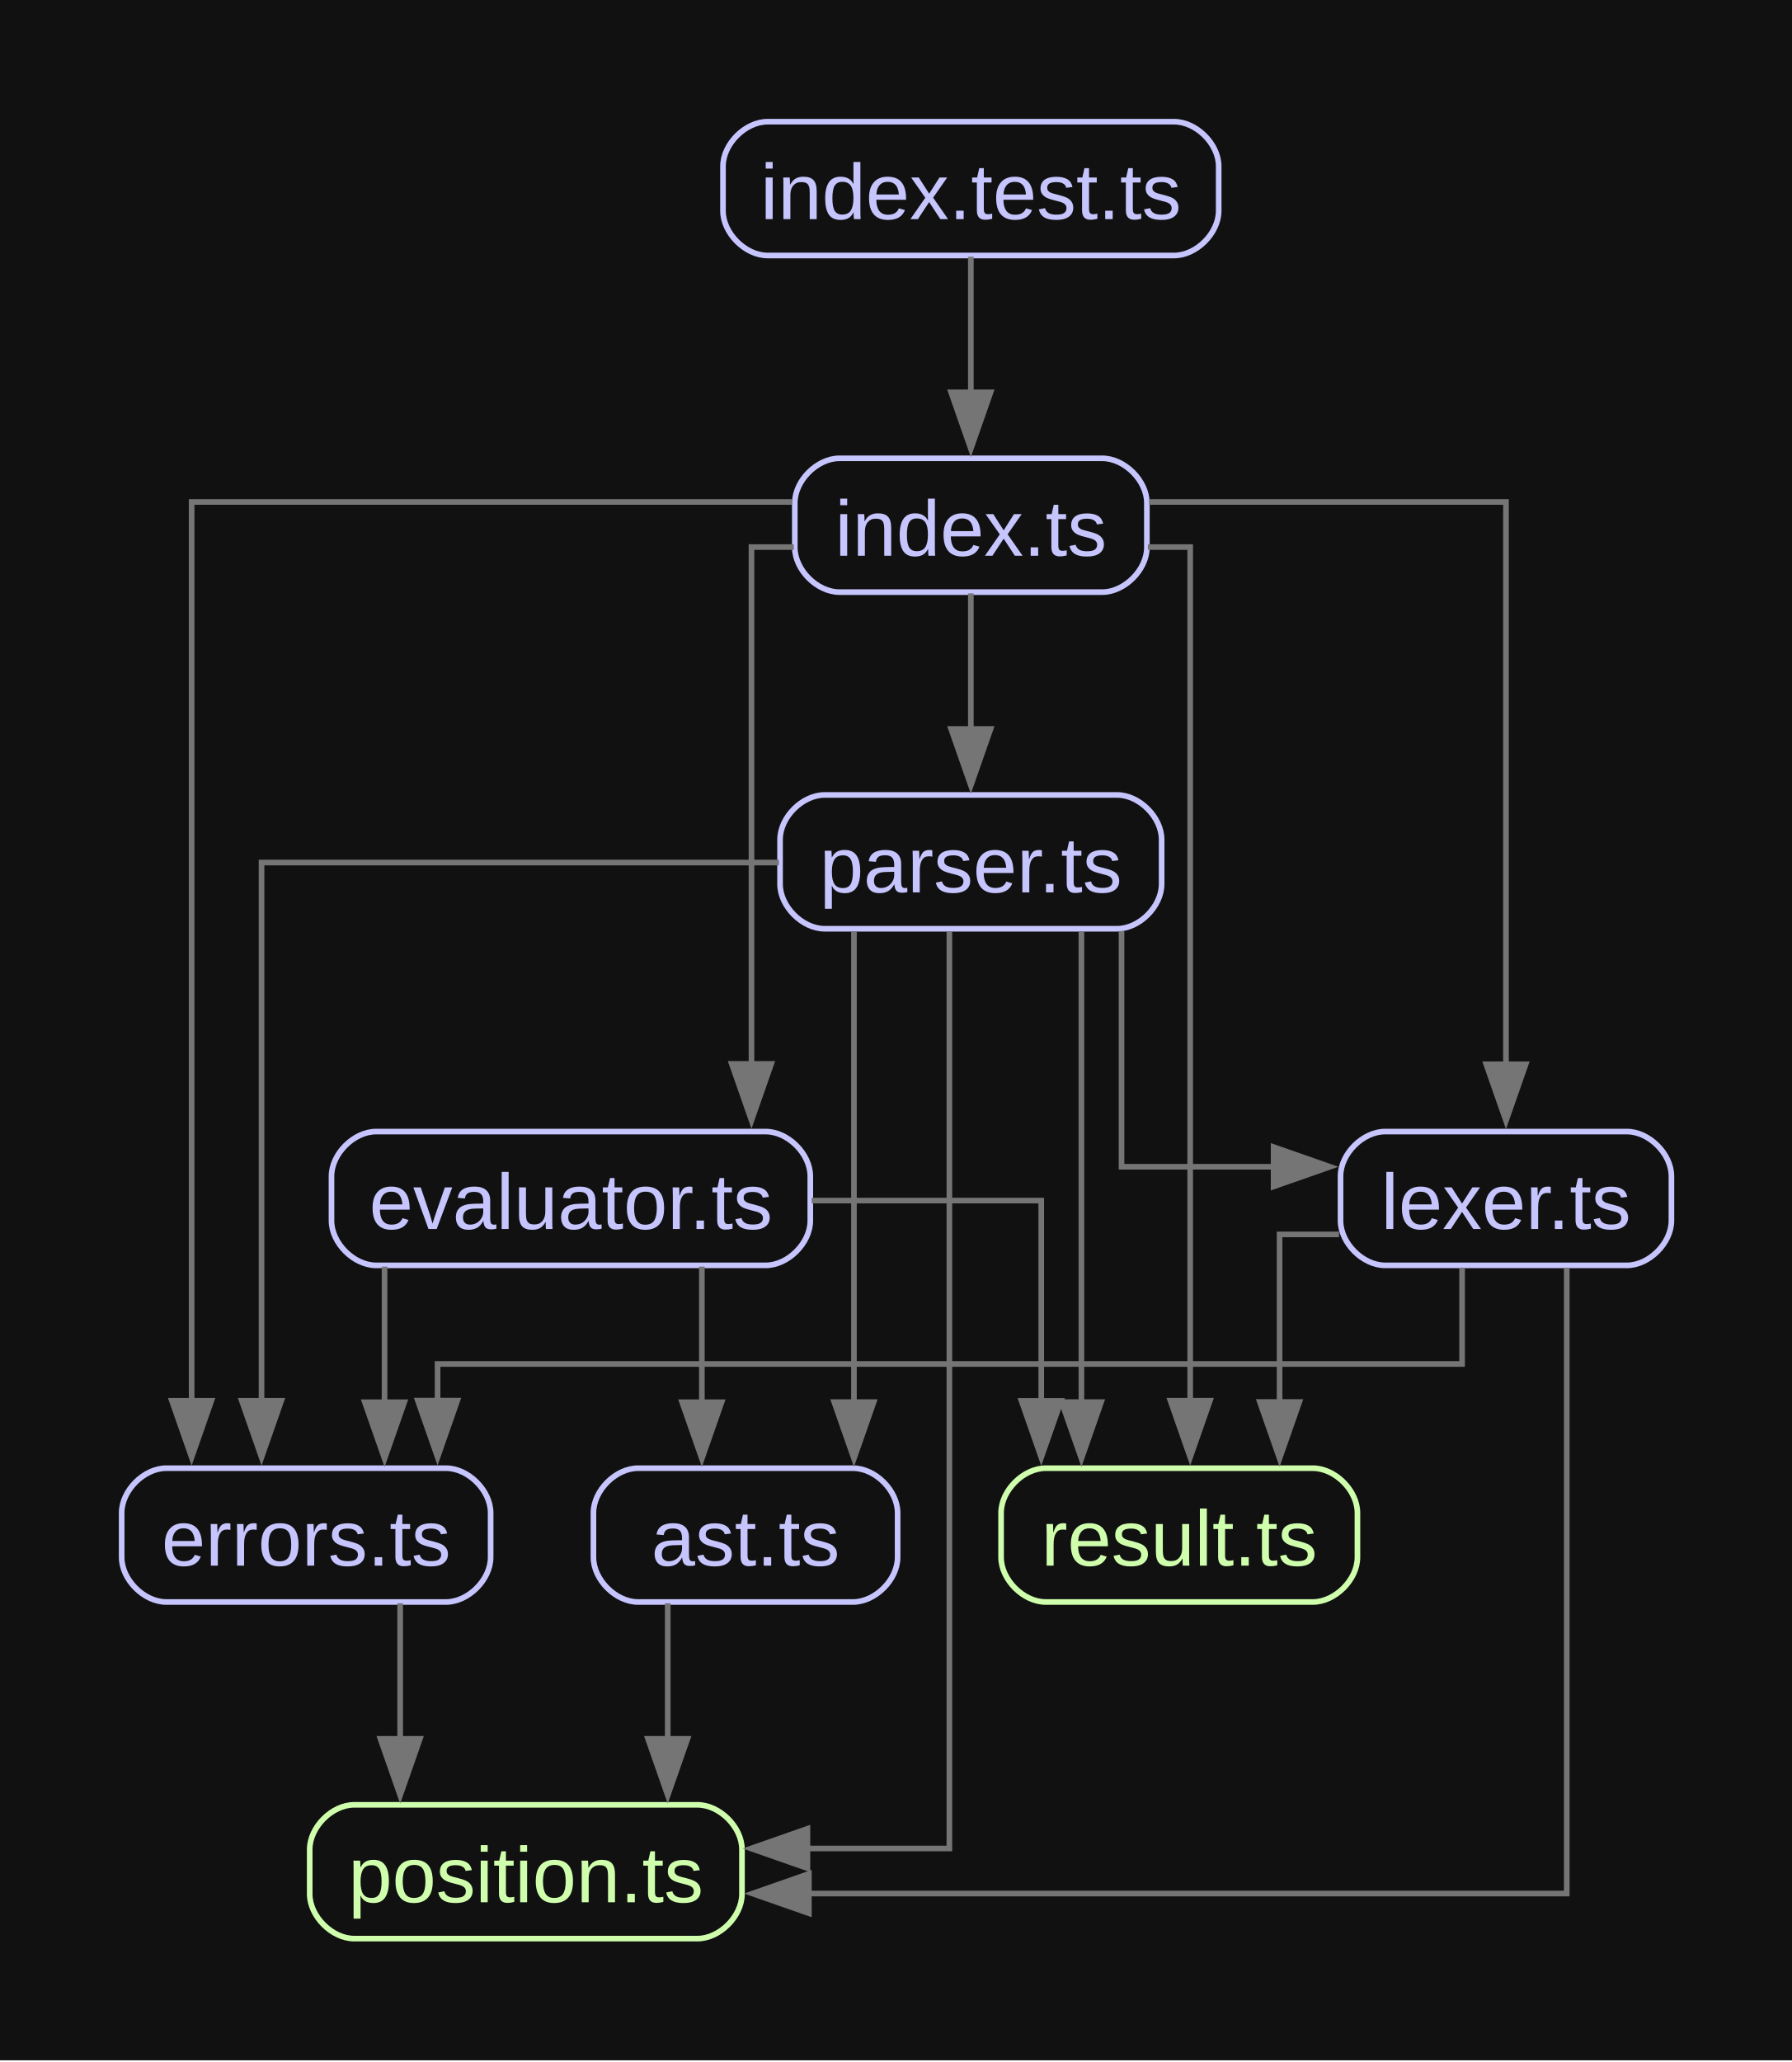
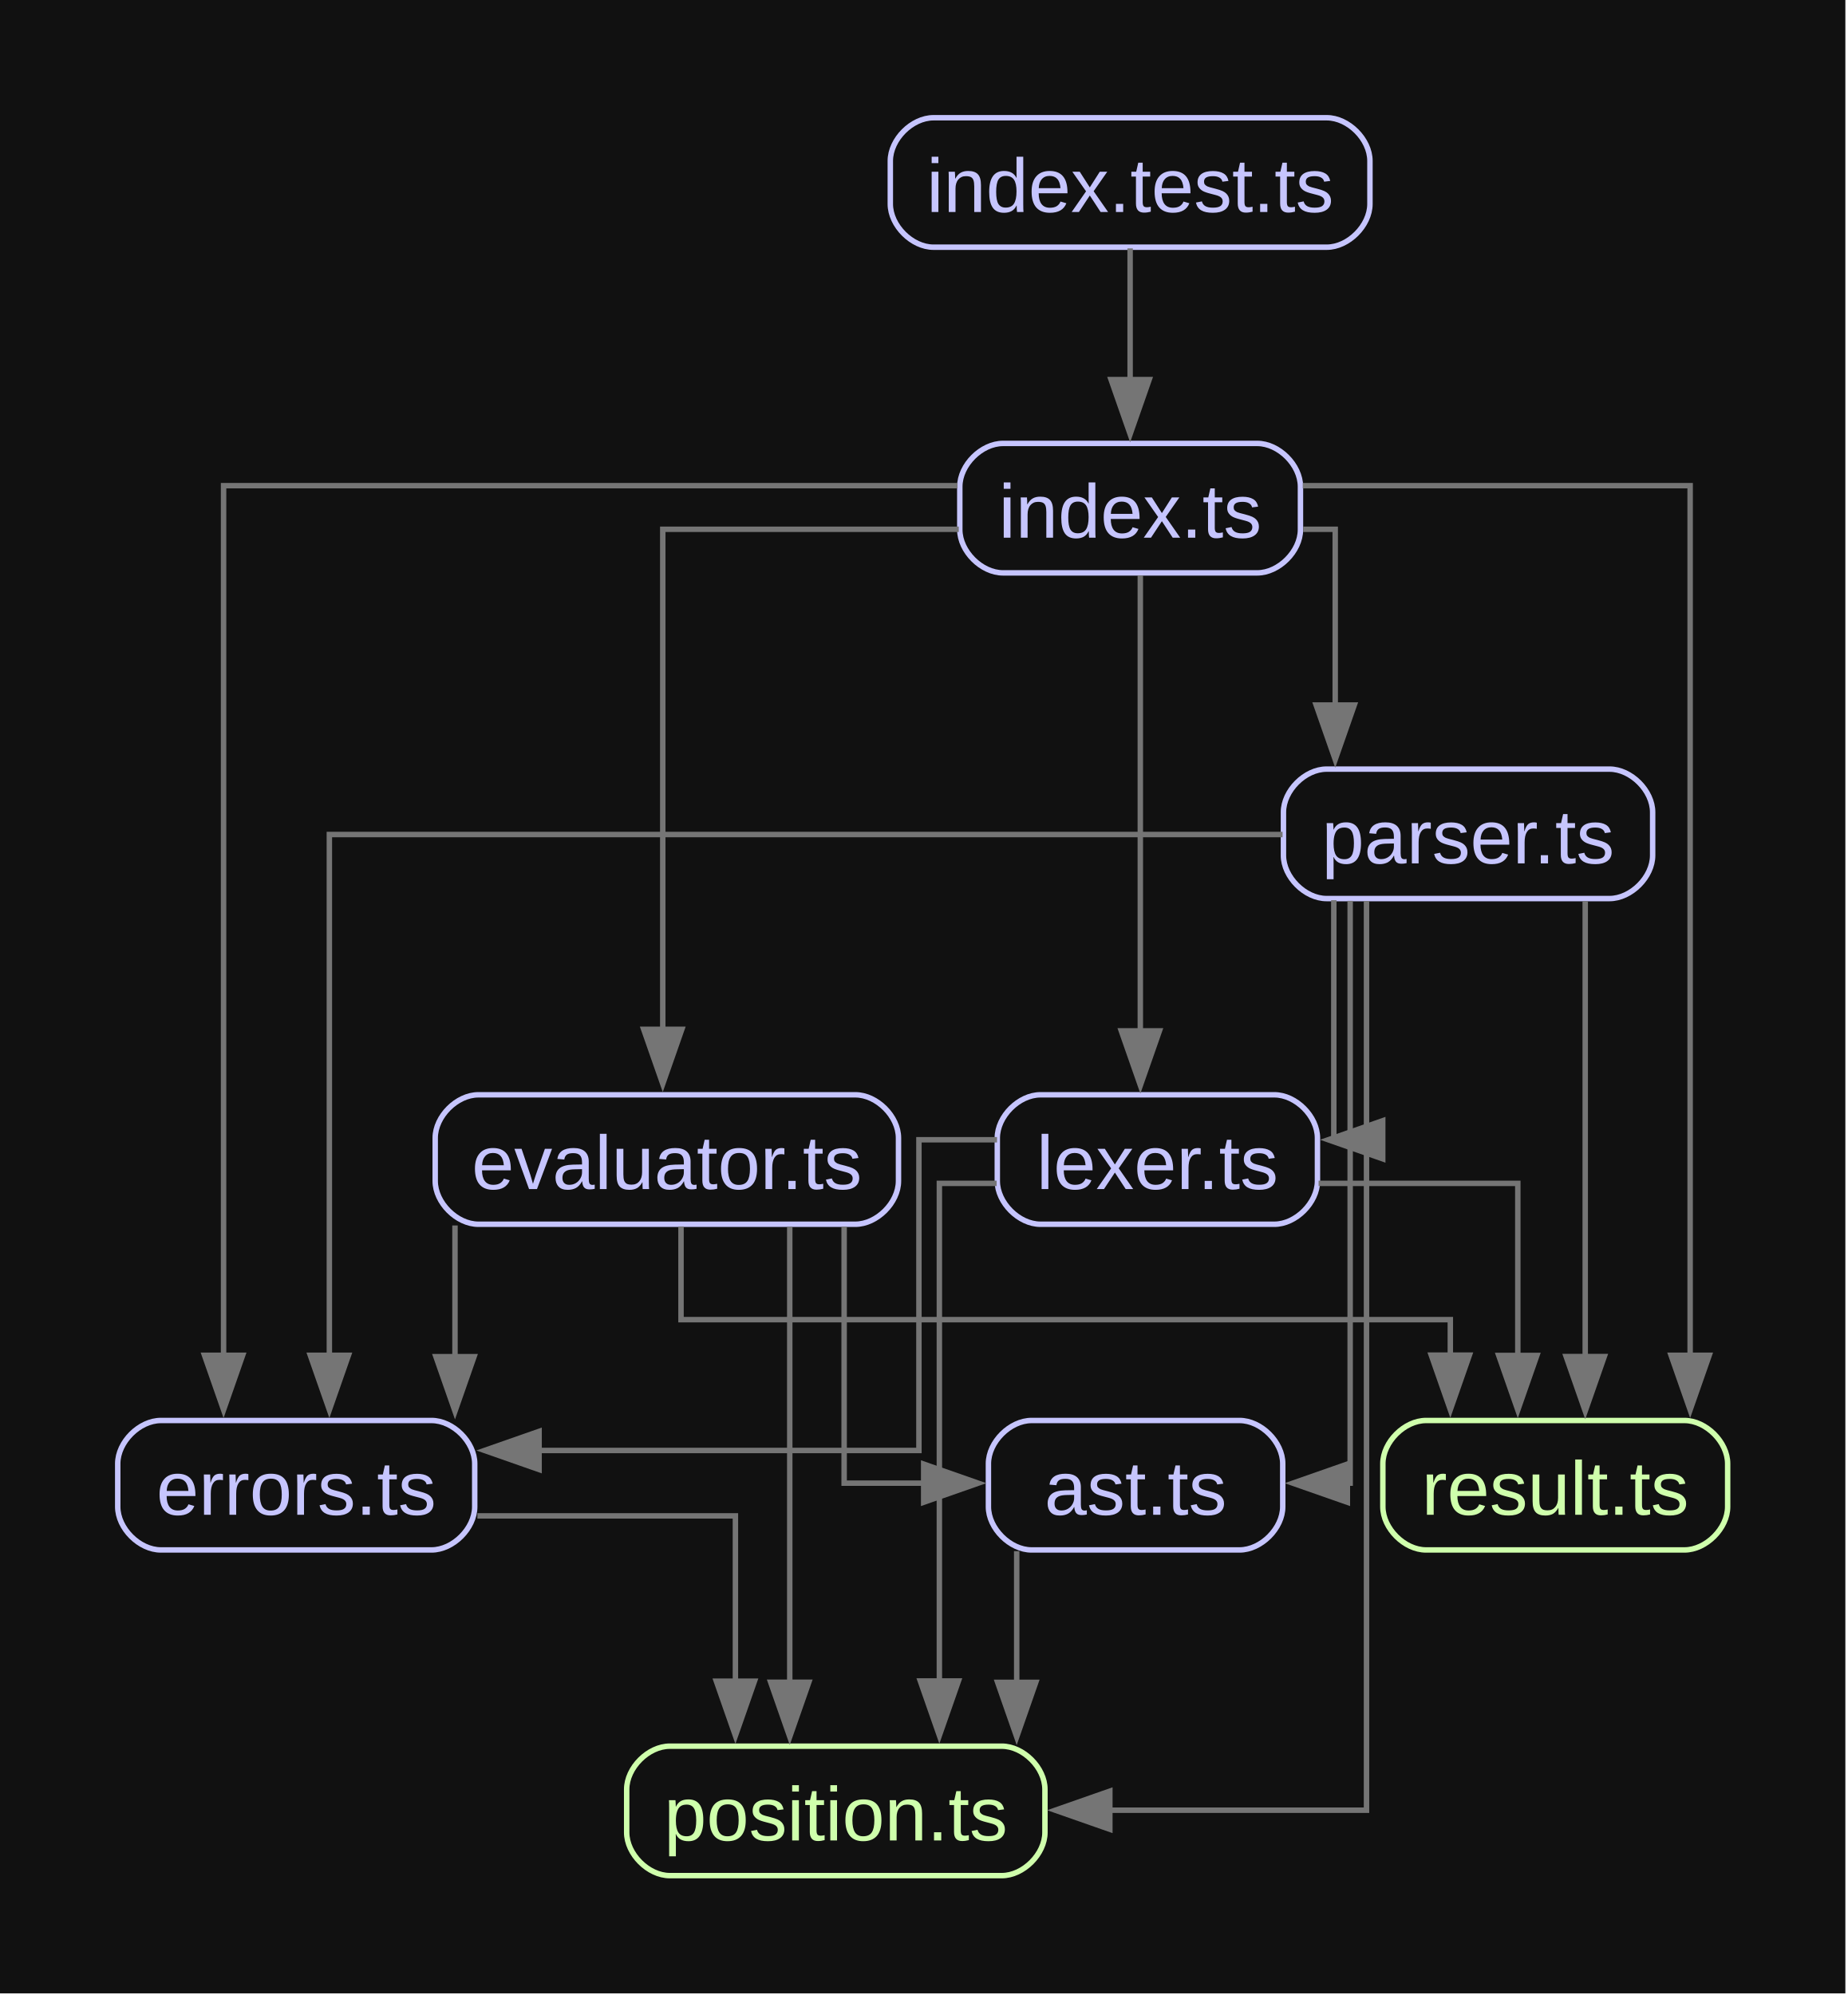
- <svg xmlns="http://www.w3.org/2000/svg" width="318pt" height="366pt" viewBox="0.00 0.00 318.00 366.00">
+ <svg xmlns="http://www.w3.org/2000/svg" width="339pt" height="366pt" viewBox="0.00 0.00 339.00 366.00">
  <g id="graph0" class="graph" transform="scale(1 1) rotate(0) translate(21.6 344.1)">
-     <polygon fill="#111111" stroke="none" points="-21.6,21.6 -21.6,-344.1 296.73,-344.1 296.73,21.6 -21.6,21.6" />
+     <polygon fill="#111111" stroke="none" points="-21.6,21.6 -21.6,-344.1 316.98,-344.1 316.98,21.6 -21.6,21.6" />
    <g id="node1" class="node">
-       <path fill="none" stroke="#c6c5fe" d="M129.83,-83.5C129.83,-83.5 91.67,-83.5 91.67,-83.5 87.71,-83.5 83.75,-79.54 83.75,-75.58 83.75,-75.58 83.75,-67.67 83.75,-67.67 83.75,-63.71 87.71,-59.75 91.67,-59.75 91.67,-59.75 129.83,-59.75 129.83,-59.75 133.79,-59.75 137.75,-63.71 137.75,-67.67 137.75,-67.67 137.75,-75.58 137.75,-75.58 137.75,-79.54 133.79,-83.5 129.83,-83.5" />
-       <text xml:space="preserve" text-anchor="middle" x="110.75" y="-66.2" font-family="Arial" font-size="14.00" fill="#c6c5fe">ast.ts</text>
+       <path fill="none" stroke="#c6c5fe" d="M205.83,-83.5C205.83,-83.5 167.67,-83.5 167.67,-83.5 163.71,-83.5 159.75,-79.54 159.75,-75.58 159.75,-75.58 159.75,-67.67 159.75,-67.67 159.75,-63.71 163.71,-59.75 167.67,-59.75 167.67,-59.75 205.83,-59.75 205.83,-59.75 209.79,-59.75 213.75,-63.71 213.75,-67.67 213.75,-67.67 213.75,-75.58 213.75,-75.58 213.75,-79.54 209.79,-83.5 205.83,-83.5" />
+       <text xml:space="preserve" text-anchor="middle" x="186.75" y="-66.2" font-family="Arial" font-size="14.00" fill="#c6c5fe">ast.ts</text>
    </g>
    <g id="node2" class="node">
-       <path fill="none" stroke="#cfffac" d="M102.21,-23.75C102.21,-23.75 41.29,-23.75 41.29,-23.75 37.33,-23.75 33.38,-19.79 33.38,-15.83 33.38,-15.83 33.38,-7.92 33.38,-7.92 33.38,-3.96 37.33,0 41.29,0 41.29,0 102.21,0 102.21,0 106.17,0 110.12,-3.96 110.12,-7.92 110.12,-7.92 110.12,-15.83 110.12,-15.83 110.12,-19.79 106.17,-23.75 102.21,-23.75" />
-       <text xml:space="preserve" text-anchor="middle" x="71.75" y="-6.45" font-family="Arial" font-size="14.00" fill="#cfffac">position.ts</text>
+       <path fill="none" stroke="#cfffac" d="M162.21,-23.75C162.21,-23.75 101.29,-23.75 101.29,-23.75 97.33,-23.75 93.38,-19.79 93.38,-15.83 93.38,-15.83 93.38,-7.92 93.38,-7.92 93.38,-3.96 97.33,0 101.29,0 101.29,0 162.21,0 162.21,0 166.17,0 170.12,-3.96 170.12,-7.92 170.12,-7.92 170.12,-15.83 170.12,-15.83 170.12,-19.79 166.17,-23.75 162.21,-23.75" />
+       <text xml:space="preserve" text-anchor="middle" x="131.75" y="-6.45" font-family="Arial" font-size="14.00" fill="#cfffac">position.ts</text>
    </g>
    <g id="edge1" class="edge">
-       <path fill="none" stroke="#757575" d="M96.94,-59.53C96.94,-59.53 96.94,-35.46 96.94,-35.46" />
-       <polygon fill="#757575" stroke="#757575" points="100.44,-35.46 96.94,-25.46 93.44,-35.46 100.44,-35.46" />
+       <path fill="none" stroke="#757575" d="M164.94,-59.53C164.94,-59.53 164.94,-35.46 164.94,-35.46" />
+       <polygon fill="#757575" stroke="#757575" points="168.44,-35.46 164.94,-25.46 161.44,-35.46 168.44,-35.46" />
    </g>
    <g id="node3" class="node">
      <path fill="none" stroke="#c6c5fe" d="M57.58,-83.5C57.58,-83.5 7.92,-83.5 7.92,-83.5 3.96,-83.5 0,-79.54 0,-75.58 0,-75.58 0,-67.67 0,-67.67 0,-63.71 3.96,-59.75 7.92,-59.75 7.92,-59.75 57.58,-59.75 57.58,-59.75 61.54,-59.75 65.5,-63.71 65.5,-67.67 65.5,-67.67 65.5,-75.58 65.5,-75.58 65.5,-79.54 61.54,-83.5 57.58,-83.5" />
      <text xml:space="preserve" text-anchor="middle" x="32.75" y="-66.2" font-family="Arial" font-size="14.00" fill="#c6c5fe">errors.ts</text>
    </g>
    <g id="edge2" class="edge">
-       <path fill="none" stroke="#757575" d="M49.44,-59.53C49.44,-59.53 49.44,-35.46 49.44,-35.46" />
-       <polygon fill="#757575" stroke="#757575" points="52.94,-35.46 49.44,-25.46 45.94,-35.46 52.94,-35.46" />
+       <path fill="none" stroke="#757575" d="M65.99,-66C88.18,-66 113.33,-66 113.33,-66 113.33,-66 113.33,-35.67 113.33,-35.67" />
+       <polygon fill="#757575" stroke="#757575" points="116.83,-35.67 113.33,-25.67 109.83,-35.67 116.83,-35.67" />
    </g>
    <g id="node4" class="node">
-       <path fill="none" stroke="#c6c5fe" d="M114.33,-143.25C114.33,-143.25 45.17,-143.25 45.17,-143.25 41.21,-143.25 37.25,-139.29 37.25,-135.33 37.25,-135.33 37.25,-127.42 37.25,-127.42 37.25,-123.46 41.21,-119.5 45.17,-119.5 45.17,-119.5 114.33,-119.5 114.33,-119.5 118.29,-119.5 122.25,-123.46 122.25,-127.42 122.25,-127.42 122.25,-135.33 122.25,-135.33 122.25,-139.29 118.29,-143.25 114.33,-143.25" />
-       <text xml:space="preserve" text-anchor="middle" x="79.75" y="-125.95" font-family="Arial" font-size="14.00" fill="#c6c5fe">evaluator.ts</text>
+       <path fill="none" stroke="#c6c5fe" d="M135.33,-143.25C135.33,-143.25 66.17,-143.25 66.17,-143.25 62.21,-143.25 58.25,-139.29 58.25,-135.33 58.25,-135.33 58.25,-127.42 58.25,-127.42 58.25,-123.46 62.21,-119.5 66.17,-119.5 66.17,-119.5 135.33,-119.5 135.33,-119.5 139.29,-119.5 143.25,-123.46 143.25,-127.42 143.25,-127.42 143.25,-135.33 143.25,-135.33 143.25,-139.29 139.29,-143.25 135.33,-143.25" />
+       <text xml:space="preserve" text-anchor="middle" x="100.75" y="-125.95" font-family="Arial" font-size="14.00" fill="#c6c5fe">evaluator.ts</text>
    </g>
    <g id="edge3" class="edge">
-       <path fill="none" stroke="#757575" d="M103,-119.28C103,-119.28 103,-95.21 103,-95.21" />
-       <polygon fill="#757575" stroke="#757575" points="106.5,-95.21 103,-85.21 99.5,-95.21 106.5,-95.21" />
+       <path fill="none" stroke="#757575" d="M133.28,-119.07C133.28,-101.68 133.28,-72 133.28,-72 133.28,-72 147.87,-72 147.87,-72" />
+       <polygon fill="#757575" stroke="#757575" points="147.87,-75.5 157.87,-72 147.87,-68.5 147.87,-75.5" />
+     </g>
+     <g id="edge5" class="edge">
+       <path fill="none" stroke="#757575" d="M123.3,-119.04C123.3,-119.04 123.3,-35.48 123.3,-35.48" />
+       <polygon fill="#757575" stroke="#757575" points="126.8,-35.48 123.3,-25.48 119.8,-35.48 126.8,-35.48" />
    </g>
    <g id="edge4" class="edge">
-       <path fill="none" stroke="#757575" d="M46.67,-119.28C46.67,-119.28 46.67,-95.21 46.67,-95.21" />
-       <polygon fill="#757575" stroke="#757575" points="50.17,-95.21 46.67,-85.21 43.17,-95.21 50.17,-95.21" />
+       <path fill="none" stroke="#757575" d="M61.88,-119.28C61.88,-119.28 61.88,-95.21 61.88,-95.21" />
+       <polygon fill="#757575" stroke="#757575" points="65.38,-95.21 61.88,-85.21 58.38,-95.21 65.38,-95.21" />
    </g>
    <g id="node5" class="node">
-       <path fill="none" stroke="#cfffac" d="M211.46,-83.5C211.46,-83.5 164.04,-83.5 164.04,-83.5 160.08,-83.5 156.12,-79.54 156.12,-75.58 156.12,-75.58 156.12,-67.67 156.12,-67.67 156.12,-63.71 160.08,-59.75 164.04,-59.75 164.04,-59.75 211.46,-59.75 211.46,-59.75 215.42,-59.75 219.38,-63.71 219.38,-67.67 219.38,-67.67 219.38,-75.58 219.38,-75.58 219.38,-79.54 215.42,-83.5 211.46,-83.5" />
-       <text xml:space="preserve" text-anchor="middle" x="187.75" y="-66.2" font-family="Arial" font-size="14.00" fill="#cfffac">result.ts</text>
+       <path fill="none" stroke="#cfffac" d="M287.46,-83.5C287.46,-83.5 240.04,-83.5 240.04,-83.5 236.08,-83.5 232.12,-79.54 232.12,-75.58 232.12,-75.58 232.12,-67.67 232.12,-67.67 232.12,-63.71 236.08,-59.75 240.04,-59.75 240.04,-59.75 287.46,-59.75 287.46,-59.75 291.42,-59.75 295.38,-63.71 295.38,-67.67 295.38,-67.67 295.38,-75.58 295.38,-75.58 295.38,-79.54 291.42,-83.5 287.46,-83.5" />
+       <text xml:space="preserve" text-anchor="middle" x="263.75" y="-66.2" font-family="Arial" font-size="14.00" fill="#cfffac">result.ts</text>
    </g>
-     <g id="edge5" class="edge">
-       <path fill="none" stroke="#757575" d="M122.48,-131C143.02,-131 163.25,-131 163.25,-131 163.25,-131 163.25,-95.44 163.25,-95.44" />
-       <polygon fill="#757575" stroke="#757575" points="166.75,-95.44 163.25,-85.44 159.75,-95.44 166.75,-95.44" />
+     <g id="edge6" class="edge">
+       <path fill="none" stroke="#757575" d="M103.35,-119.09C103.35,-111.04 103.35,-102 103.35,-102 103.35,-102 244.5,-102 244.5,-102 244.5,-102 244.5,-95.49 244.5,-95.49" />
+       <polygon fill="#757575" stroke="#757575" points="248,-95.49 244.5,-85.49 241,-95.49 248,-95.49" />
    </g>
    <g id="node6" class="node">
-       <path fill="none" stroke="#c6c5fe" d="M186.83,-322.5C186.83,-322.5 114.67,-322.5 114.67,-322.5 110.71,-322.5 106.75,-318.54 106.75,-314.58 106.75,-314.58 106.75,-306.67 106.75,-306.67 106.75,-302.71 110.71,-298.75 114.67,-298.75 114.67,-298.75 186.83,-298.75 186.83,-298.75 190.79,-298.75 194.75,-302.71 194.75,-306.67 194.75,-306.67 194.75,-314.58 194.75,-314.58 194.75,-318.54 190.79,-322.5 186.83,-322.5" />
-       <text xml:space="preserve" text-anchor="middle" x="150.75" y="-305.2" font-family="Arial" font-size="14.00" fill="#c6c5fe">index.test.ts</text>
+       <path fill="none" stroke="#c6c5fe" d="M221.83,-322.5C221.83,-322.5 149.67,-322.5 149.67,-322.5 145.71,-322.5 141.75,-318.54 141.75,-314.58 141.75,-314.58 141.75,-306.67 141.75,-306.67 141.75,-302.71 145.71,-298.75 149.67,-298.75 149.67,-298.75 221.83,-298.75 221.83,-298.75 225.79,-298.75 229.75,-302.71 229.75,-306.67 229.75,-306.67 229.75,-314.58 229.75,-314.58 229.75,-318.54 225.79,-322.5 221.83,-322.5" />
+       <text xml:space="preserve" text-anchor="middle" x="185.75" y="-305.2" font-family="Arial" font-size="14.00" fill="#c6c5fe">index.test.ts</text>
    </g>
    <g id="node7" class="node">
-       <path fill="none" stroke="#c6c5fe" d="M174.08,-262.75C174.08,-262.75 127.42,-262.75 127.42,-262.75 123.46,-262.75 119.5,-258.79 119.5,-254.83 119.5,-254.83 119.5,-246.92 119.5,-246.92 119.5,-242.96 123.46,-239 127.42,-239 127.42,-239 174.08,-239 174.08,-239 178.04,-239 182,-242.96 182,-246.92 182,-246.92 182,-254.83 182,-254.83 182,-258.79 178.04,-262.75 174.08,-262.75" />
-       <text xml:space="preserve" text-anchor="middle" x="150.75" y="-245.45" font-family="Arial" font-size="14.00" fill="#c6c5fe">index.ts</text>
-     </g>
-     <g id="edge6" class="edge">
-       <path fill="none" stroke="#757575" d="M150.75,-298.53C150.75,-298.53 150.75,-274.46 150.75,-274.46" />
-       <polygon fill="#757575" stroke="#757575" points="154.25,-274.46 150.75,-264.46 147.25,-274.46 154.25,-274.46" />
+       <path fill="none" stroke="#c6c5fe" d="M209.08,-262.75C209.08,-262.75 162.42,-262.75 162.42,-262.75 158.46,-262.75 154.5,-258.79 154.5,-254.83 154.5,-254.83 154.5,-246.92 154.5,-246.92 154.5,-242.96 158.46,-239 162.42,-239 162.42,-239 209.08,-239 209.08,-239 213.04,-239 217,-242.96 217,-246.92 217,-246.92 217,-254.83 217,-254.83 217,-258.79 213.04,-262.75 209.08,-262.75" />
+       <text xml:space="preserve" text-anchor="middle" x="185.75" y="-245.45" font-family="Arial" font-size="14.00" fill="#c6c5fe">index.ts</text>
    </g>
    <g id="edge7" class="edge">
-       <path fill="none" stroke="#757575" d="M119.01,-255C78.17,-255 12.42,-255 12.42,-255 12.42,-255 12.42,-95.46 12.42,-95.46" />
-       <polygon fill="#757575" stroke="#757575" points="15.92,-95.46 12.42,-85.46 8.92,-95.46 15.92,-95.46" />
+       <path fill="none" stroke="#757575" d="M185.75,-298.53C185.75,-298.53 185.75,-274.46 185.75,-274.46" />
+       <polygon fill="#757575" stroke="#757575" points="189.25,-274.46 185.75,-264.46 182.25,-274.46 189.25,-274.46" />
    </g>
    <g id="edge8" class="edge">
-       <path fill="none" stroke="#757575" d="M119.32,-247C114.89,-247 111.81,-247 111.81,-247 111.81,-247 111.81,-155.26 111.81,-155.26" />
-       <polygon fill="#757575" stroke="#757575" points="115.31,-155.26 111.81,-145.26 108.31,-155.26 115.31,-155.26" />
+       <path fill="none" stroke="#757575" d="M154.07,-255C105.81,-255 19.42,-255 19.42,-255 19.42,-255 19.42,-95.46 19.42,-95.46" />
+       <polygon fill="#757575" stroke="#757575" points="22.92,-95.46 19.42,-85.46 15.92,-95.46 22.92,-95.46" />
+     </g>
+     <g id="edge9" class="edge">
+       <path fill="none" stroke="#757575" d="M154.31,-247C129.83,-247 100,-247 100,-247 100,-247 100,-155.26 100,-155.26" />
+       <polygon fill="#757575" stroke="#757575" points="103.5,-155.26 100,-145.26 96.5,-155.26 103.5,-155.26" />
+     </g>
+     <g id="edge12" class="edge">
+       <path fill="none" stroke="#757575" d="M217.42,-255C247.61,-255 288.5,-255 288.5,-255 288.5,-255 288.5,-95.46 288.5,-95.46" />
+       <polygon fill="#757575" stroke="#757575" points="292,-95.46 288.5,-85.46 285,-95.46 292,-95.46" />
+     </g>
+     <g id="node8" class="node">
+       <path fill="none" stroke="#c6c5fe" d="M212.21,-143.25C212.21,-143.25 169.29,-143.25 169.29,-143.25 165.33,-143.25 161.38,-139.29 161.38,-135.33 161.38,-135.33 161.38,-127.42 161.38,-127.42 161.38,-123.46 165.33,-119.5 169.29,-119.5 169.29,-119.5 212.21,-119.5 212.21,-119.5 216.17,-119.5 220.12,-123.46 220.12,-127.42 220.12,-127.42 220.12,-135.33 220.12,-135.33 220.12,-139.29 216.17,-143.25 212.21,-143.25" />
+       <text xml:space="preserve" text-anchor="middle" x="190.75" y="-125.95" font-family="Arial" font-size="14.00" fill="#c6c5fe">lexer.ts</text>
+     </g>
+     <g id="edge10" class="edge">
+       <path fill="none" stroke="#757575" d="M187.62,-238.54C187.62,-238.54 187.62,-154.98 187.62,-154.98" />
+       <polygon fill="#757575" stroke="#757575" points="191.13,-154.98 187.63,-144.98 184.13,-154.98 191.13,-154.98" />
+     </g>
+     <g id="node9" class="node">
+       <path fill="none" stroke="#c6c5fe" d="M273.71,-203C273.71,-203 221.79,-203 221.79,-203 217.83,-203 213.88,-199.04 213.88,-195.08 213.88,-195.08 213.88,-187.17 213.88,-187.17 213.88,-183.21 217.83,-179.25 221.79,-179.25 221.79,-179.25 273.71,-179.25 273.71,-179.25 277.67,-179.25 281.62,-183.21 281.62,-187.17 281.62,-187.17 281.62,-195.08 281.62,-195.08 281.62,-199.04 277.67,-203 273.71,-203" />
+       <text xml:space="preserve" text-anchor="middle" x="247.75" y="-185.7" font-family="Arial" font-size="14.00" fill="#c6c5fe">parser.ts</text>
    </g>
    <g id="edge11" class="edge">
-       <path fill="none" stroke="#757575" d="M182.18,-247C186.61,-247 189.69,-247 189.69,-247 189.69,-247 189.69,-95.47 189.69,-95.47" />
-       <polygon fill="#757575" stroke="#757575" points="193.19,-95.47 189.69,-85.47 186.19,-95.47 193.19,-95.47" />
+       <path fill="none" stroke="#757575" d="M217.5,-247C221.02,-247 223.38,-247 223.38,-247 223.38,-247 223.38,-214.76 223.38,-214.76" />
+       <polygon fill="#757575" stroke="#757575" points="226.88,-214.76 223.38,-204.76 219.88,-214.76 226.88,-214.76" />
    </g>
-     <g id="node8" class="node">
-       <path fill="none" stroke="#c6c5fe" d="M267.21,-143.25C267.21,-143.25 224.29,-143.25 224.29,-143.25 220.33,-143.25 216.38,-139.29 216.38,-135.33 216.38,-135.33 216.38,-127.42 216.38,-127.42 216.38,-123.46 220.33,-119.5 224.29,-119.5 224.29,-119.5 267.21,-119.5 267.21,-119.5 271.17,-119.5 275.12,-123.46 275.12,-127.42 275.12,-127.42 275.12,-135.33 275.12,-135.33 275.12,-139.29 271.17,-143.25 267.21,-143.25" />
-       <text xml:space="preserve" text-anchor="middle" x="245.75" y="-125.95" font-family="Arial" font-size="14.00" fill="#c6c5fe">lexer.ts</text>
-     </g>
-     <g id="edge9" class="edge">
-       <path fill="none" stroke="#757575" d="M182.38,-255C210.02,-255 245.75,-255 245.75,-255 245.75,-255 245.75,-155.19 245.75,-155.19" />
-       <polygon fill="#757575" stroke="#757575" points="249.25,-155.19 245.75,-145.19 242.25,-155.19 249.25,-155.19" />
-     </g>
-     <g id="node9" class="node">
-       <path fill="none" stroke="#c6c5fe" d="M176.71,-203C176.71,-203 124.79,-203 124.79,-203 120.83,-203 116.88,-199.04 116.88,-195.08 116.88,-195.08 116.88,-187.17 116.88,-187.17 116.88,-183.21 120.83,-179.25 124.79,-179.25 124.79,-179.25 176.71,-179.25 176.71,-179.25 180.67,-179.25 184.62,-183.21 184.62,-187.17 184.62,-187.17 184.62,-195.08 184.62,-195.08 184.62,-199.04 180.67,-203 176.71,-203" />
-       <text xml:space="preserve" text-anchor="middle" x="150.75" y="-185.7" font-family="Arial" font-size="14.00" fill="#c6c5fe">parser.ts</text>
-     </g>
-     <g id="edge10" class="edge">
-       <path fill="none" stroke="#757575" d="M150.75,-238.78C150.75,-238.78 150.75,-214.71 150.75,-214.71" />
-       <polygon fill="#757575" stroke="#757575" points="154.25,-214.71 150.75,-204.71 147.25,-214.71 154.25,-214.71" />
+     <g id="edge14" class="edge">
+       <path fill="none" stroke="#757575" d="M161.26,-127C155.26,-127 150.75,-127 150.75,-127 150.75,-127 150.75,-35.71 150.75,-35.71" />
+       <polygon fill="#757575" stroke="#757575" points="154.25,-35.71 150.75,-25.71 147.25,-35.71 154.25,-35.71" />
    </g>
    <g id="edge13" class="edge">
-       <path fill="none" stroke="#757575" d="M256.54,-119.09C256.54,-87.89 256.54,-8 256.54,-8 256.54,-8 122,-8 122,-8" />
-       <polygon fill="#757575" stroke="#757575" points="122,-4.5 112,-8 122,-11.5 122,-4.5" />
-     </g>
-     <g id="edge12" class="edge">
-       <path fill="none" stroke="#757575" d="M237.96,-119.09C237.96,-111.04 237.96,-102 237.96,-102 237.96,-102 56.08,-102 56.08,-102 56.08,-102 56.08,-95.49 56.08,-95.49" />
-       <polygon fill="#757575" stroke="#757575" points="59.58,-95.49 56.08,-85.49 52.58,-95.49 59.58,-95.49" />
-     </g>
-     <g id="edge14" class="edge">
-       <path fill="none" stroke="#757575" d="M216.12,-125C210.1,-125 205.56,-125 205.56,-125 205.56,-125 205.56,-95.25 205.56,-95.25" />
-       <polygon fill="#757575" stroke="#757575" points="209.06,-95.25 205.56,-85.25 202.06,-95.25 209.06,-95.25" />
+       <path fill="none" stroke="#757575" d="M161.33,-135C153.41,-135 147,-135 147,-135 147,-135 147,-78 147,-78 147,-78 77.31,-78 77.31,-78" />
+       <polygon fill="#757575" stroke="#757575" points="77.31,-74.5 67.31,-78 77.31,-81.5 77.31,-74.5" />
    </g>
    <g id="edge15" class="edge">
-       <path fill="none" stroke="#757575" d="M130,-178.79C130,-178.79 130,-95.23 130,-95.23" />
-       <polygon fill="#757575" stroke="#757575" points="133.5,-95.23 130,-85.23 126.5,-95.23 133.5,-95.23" />
+       <path fill="none" stroke="#757575" d="M220.33,-127C237.94,-127 256.88,-127 256.88,-127 256.88,-127 256.88,-95.43 256.88,-95.43" />
+       <polygon fill="#757575" stroke="#757575" points="260.38,-95.43 256.88,-85.43 253.38,-95.43 260.38,-95.43" />
+     </g>
+     <g id="edge16" class="edge">
+       <path fill="none" stroke="#757575" d="M226.12,-178.83C226.12,-148.39 226.12,-72 226.12,-72 226.12,-72 224.92,-72 224.92,-72" />
+       <polygon fill="#757575" stroke="#757575" points="225.61,-68.5 215.61,-72 225.61,-75.5 225.61,-68.5" />
+     </g>
+     <g id="edge19" class="edge">
+       <path fill="none" stroke="#757575" d="M229.12,-178.81C229.12,-138.34 229.12,-12 229.12,-12 229.12,-12 182.03,-12 182.03,-12" />
+       <polygon fill="#757575" stroke="#757575" points="182.03,-8.5 172.03,-12 182.03,-15.5 182.03,-8.5" />
+     </g>
+     <g id="edge17" class="edge">
+       <path fill="none" stroke="#757575" d="M213.72,-191C154.52,-191 38.83,-191 38.83,-191 38.83,-191 38.83,-95.46 38.83,-95.46" />
+       <polygon fill="#757575" stroke="#757575" points="42.33,-95.46 38.83,-85.46 35.33,-95.46 42.33,-95.46" />
+     </g>
+     <g id="edge20" class="edge">
+       <path fill="none" stroke="#757575" d="M269.25,-178.79C269.25,-178.79 269.25,-95.23 269.25,-95.23" />
+       <polygon fill="#757575" stroke="#757575" points="272.75,-95.23 269.25,-85.23 265.75,-95.23 272.75,-95.23" />
    </g>
    <g id="edge18" class="edge">
-       <path fill="none" stroke="#757575" d="M146.94,-178.81C146.94,-138.95 146.94,-16 146.94,-16 146.94,-16 121.74,-16 121.74,-16" />
-       <polygon fill="#757575" stroke="#757575" points="121.74,-12.5 111.74,-16 121.74,-19.5 121.74,-12.5" />
-     </g>
-     <g id="edge16" class="edge">
-       <path fill="none" stroke="#757575" d="M116.68,-191C79.38,-191 24.83,-191 24.83,-191 24.83,-191 24.83,-95.46 24.83,-95.46" />
-       <polygon fill="#757575" stroke="#757575" points="28.33,-95.46 24.83,-85.46 21.33,-95.46 28.33,-95.46" />
-     </g>
-     <g id="edge19" class="edge">
-       <path fill="none" stroke="#757575" d="M170.38,-178.79C170.38,-178.79 170.38,-95.23 170.38,-95.23" />
-       <polygon fill="#757575" stroke="#757575" points="173.88,-95.23 170.38,-85.23 166.88,-95.23 173.88,-95.23" />
-     </g>
-     <g id="edge17" class="edge">
-       <path fill="none" stroke="#757575" d="M177.5,-178.84C177.5,-162.87 177.5,-137 177.5,-137 177.5,-137 204.5,-137 204.5,-137" />
-       <polygon fill="#757575" stroke="#757575" points="204.5,-140.5 214.5,-137 204.5,-133.5 204.5,-140.5" />
+       <path fill="none" stroke="#757575" d="M223.12,-178.95C223.12,-162.44 223.12,-135 223.12,-135 223.12,-135 222.87,-135 222.87,-135" />
+       <polygon fill="#757575" stroke="#757575" points="232.1,-131.5 222.1,-135 232.1,-138.5 232.1,-131.5" />
    </g>
  </g>
</svg>
